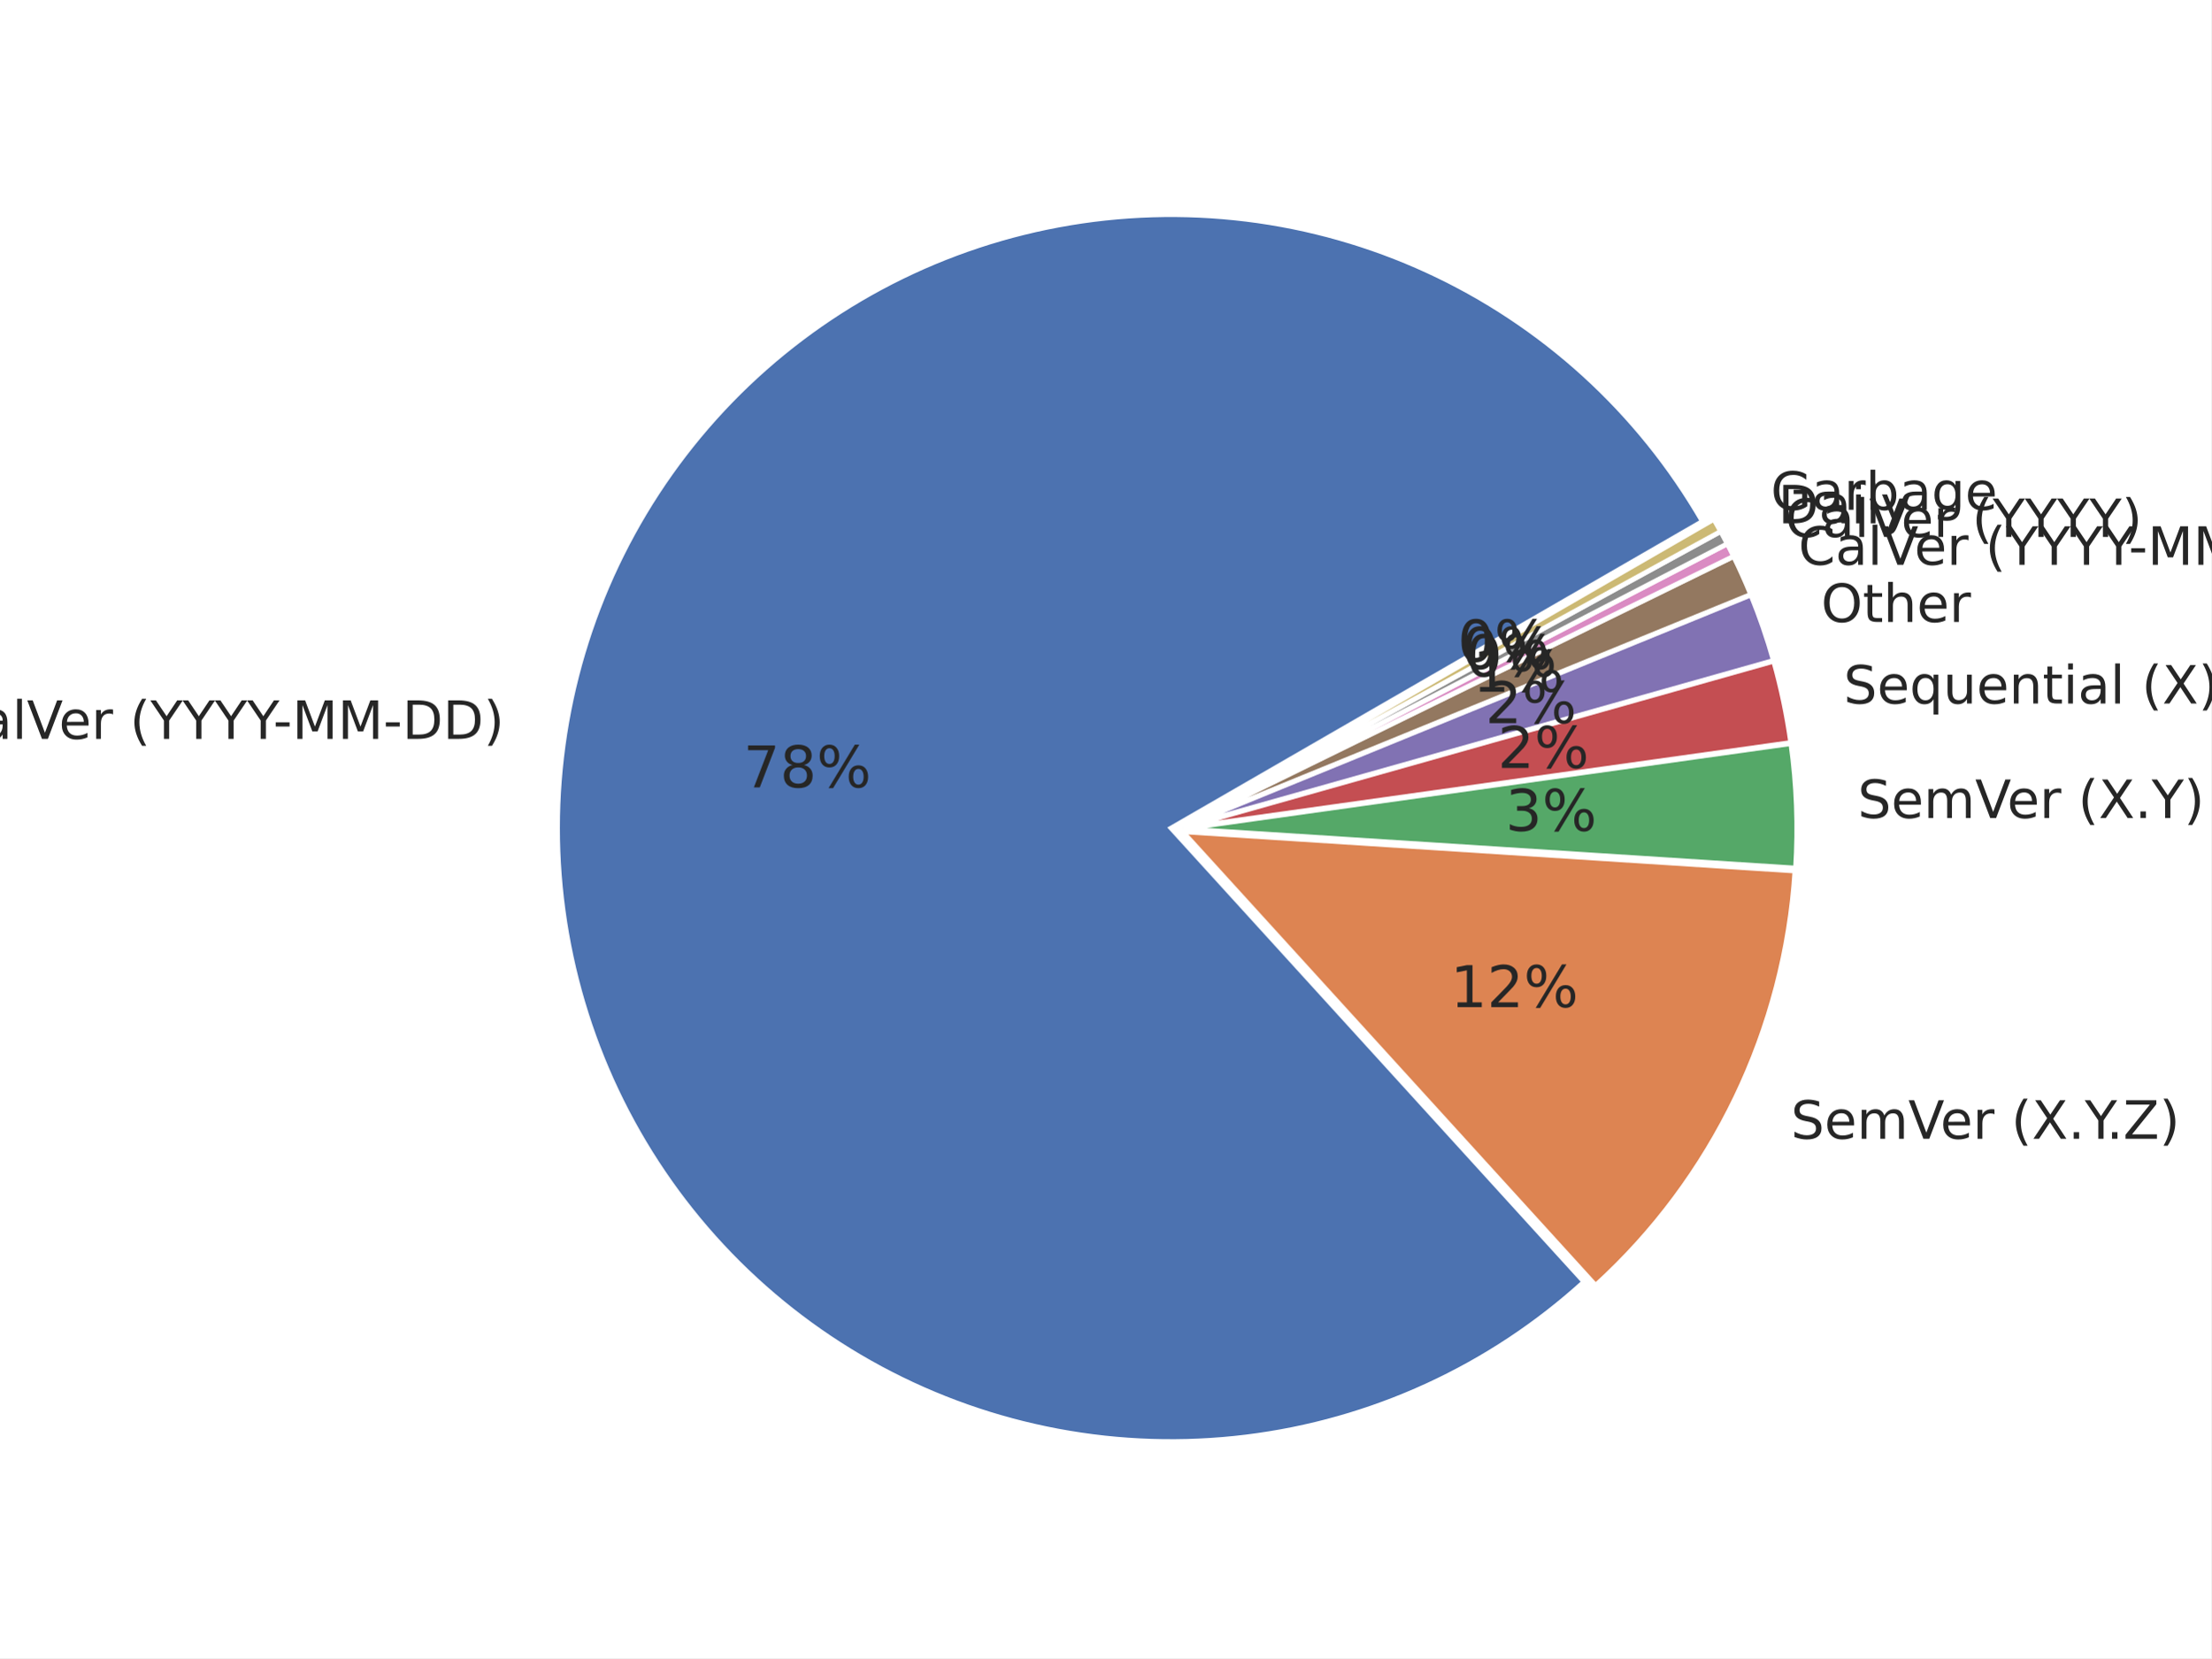
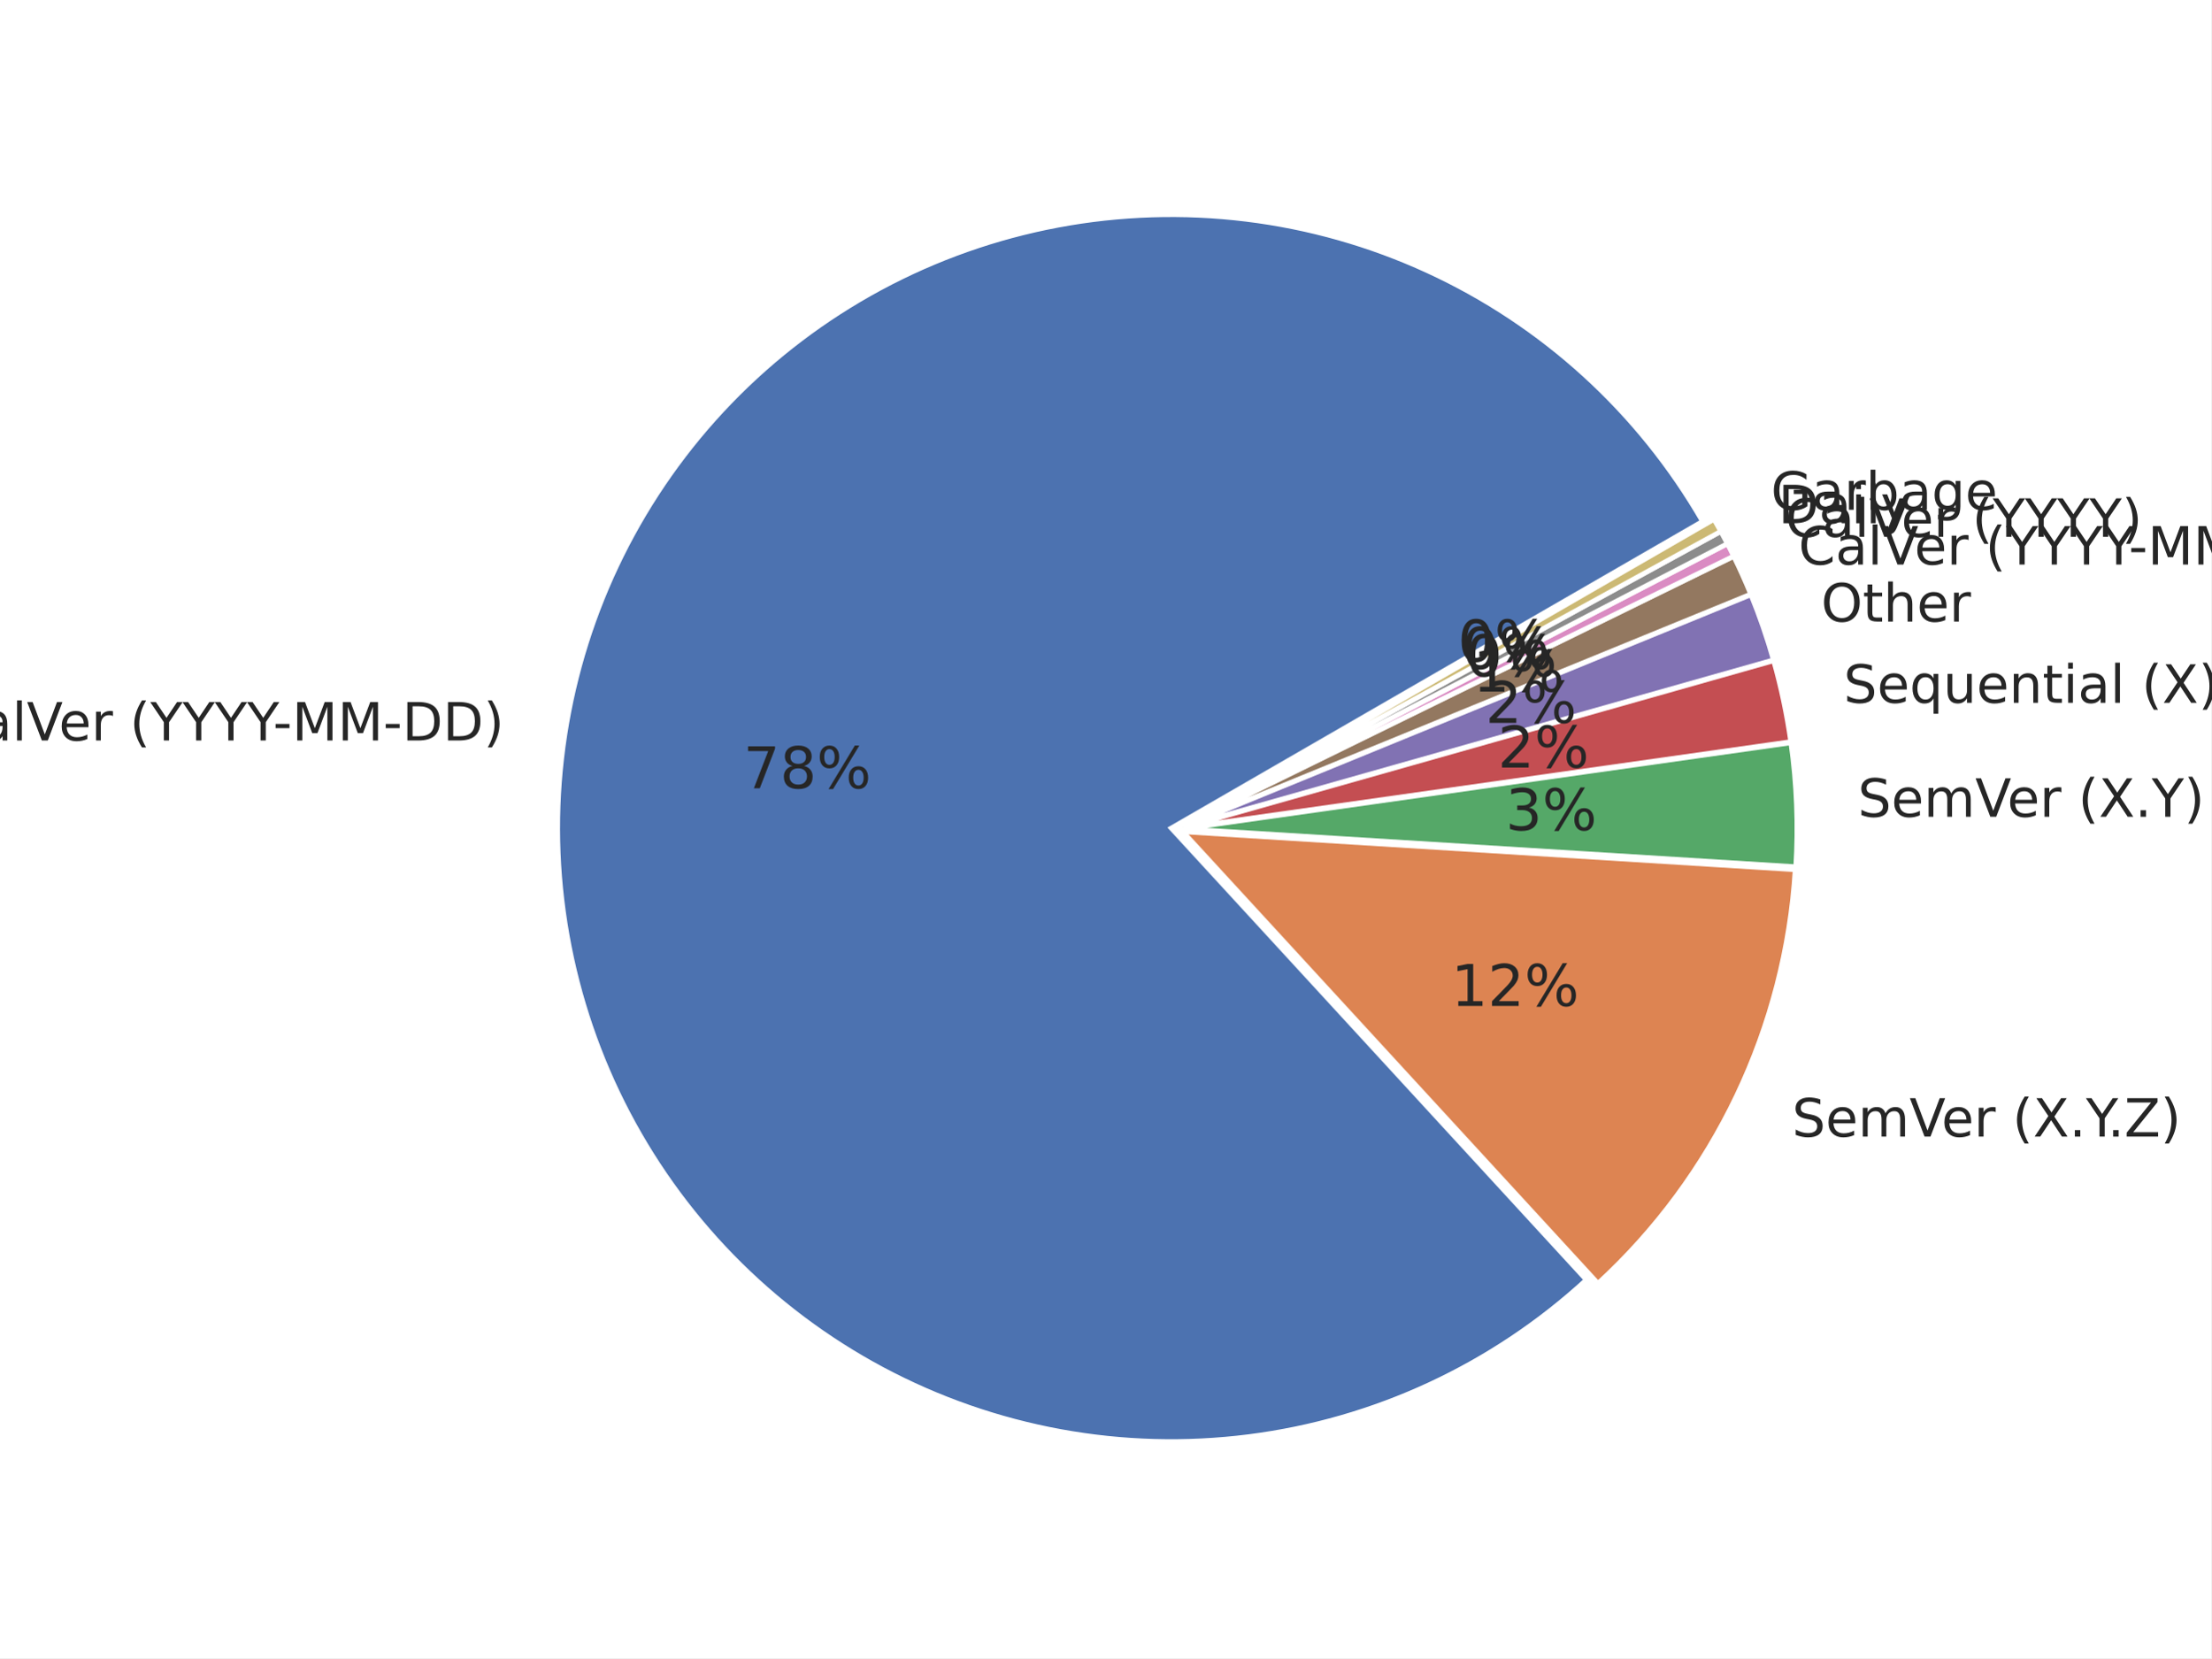
<svg xmlns="http://www.w3.org/2000/svg" xmlns:xlink="http://www.w3.org/1999/xlink" height="345.6pt" version="1.1" viewBox="0 0 460.8 345.6" width="460.8pt">
  <defs>
    <style type="text/css">*{stroke-linecap:butt;stroke-linejoin:round;}</style>
  </defs>
  <g id="figure_1">
    <g id="patch_1">
      <path d="M 0 345.6  L 460.8 345.6  L 460.8 0  L 0 0  z " style="fill:#ffffff;" />
    </g>
    <g id="axes_1">
      <g id="matplotlib.axis_1" />
      <g id="matplotlib.axis_2" />
      <g id="patch_2">
-         <path d="M 354.794 108.667  C 348.218 97.278 339.924 86.97 330.205 78.11  C 320.487 69.249 309.459 61.94 297.512 56.442  C 285.565 50.944 272.84 47.321 259.789 45.703  C 246.737 44.085 233.513 44.49 220.585 46.903  C 207.657 49.317 195.178 53.711 183.589 59.93  C 172.001 66.149 161.441 74.118 152.282 83.557  C 143.124 92.995 135.476 103.791 129.609 115.561  C 123.742 127.332 119.727 139.938 117.703 152.933  C 115.68 165.928 115.674 179.158 117.685 192.155  C 119.696 205.152 123.7 217.761 129.556 229.537  C 135.411 241.313 143.049 252.116 152.198 261.563  C 161.348 271.011 171.901 278.99 183.483 285.22  C 195.066 291.45 207.541 295.855 220.467 298.281  C 233.393 300.707 246.616 301.124 259.669 299.518  C 272.722 297.912 285.45 294.302 297.402 288.815  C 309.355 283.328 320.389 276.03 330.116 267.178  L 244.053 172.603  L 354.794 108.667  z " style="fill:#4c72b0;stroke:#ffffff;stroke-linejoin:miter;" />
+         <path d="M 354.824 108.67  C 348.242 97.269 339.938 86.953 330.207 78.086  C 320.476 69.22 309.434 61.909 297.471 56.413  C 285.509 50.916 272.769 47.3 259.703 45.692  C 246.637 44.084 233.401 44.503 220.462 46.935  C 207.524 49.367 195.039 53.782 183.448 60.025  C 171.858 66.267 161.301 74.262 152.15 83.727  C 143 93.192 135.366 104.013 129.518 115.808  C 123.671 127.603 119.68 140.23 117.686 153.243  C 115.693 166.256 115.721 179.499 117.769 192.503  C 119.818 205.508 123.862 218.118 129.759 229.888  C 135.657 241.658 143.336 252.447 152.526 261.873  C 161.717 271.299 172.308 279.249 183.924 285.443  C 195.541 291.637 208.045 295.999 220.993 298.376  C 233.942 300.754 247.18 301.117 260.239 299.454  C 273.298 297.791 286.023 294.121 297.962 288.574  C 309.901 283.027 320.912 275.669 330.605 266.762  L 244.084 172.606  L 354.824 108.67  z " style="fill:#4c72b0;stroke:#ffffff;stroke-linejoin:miter;" />
      </g>
      <g id="patch_3">
-         <path d="M 332.532 267.929  C 344.682 256.873 354.588 243.578 361.708 228.774  C 368.827 213.969 373.028 197.931 374.079 181.537  L 246.469 173.354  L 332.532 267.929  z " style="fill:#dd8452;stroke:#ffffff;stroke-linejoin:miter;" />
+         <path d="M 333.024 267.506  C 345.076 256.43 354.89 243.144 361.933 228.368  C 368.975 213.592 373.116 197.601 374.129 181.264  L 246.502 173.35  L 333.024 267.506  z " style="fill:#dd8452;stroke:#ffffff;stroke-linejoin:miter;" />
      </g>
      <g id="patch_4">
-         <path d="M 374.205 180.935  C 374.482 176.608 374.539 172.269 374.376 167.936  C 374.213 163.603 373.829 159.281 373.227 154.987  L 246.595 172.752  L 374.205 180.935  z " style="fill:#55a868;stroke:#ffffff;stroke-linejoin:miter;" />
+         <path d="M 374.252 180.664  C 374.52 176.352 374.568 172.029 374.398 167.711  C 374.228 163.394 373.839 159.088 373.233 154.811  L 246.625 172.75  L 374.252 180.664  z " style="fill:#55a868;stroke:#ffffff;stroke-linejoin:miter;" />
      </g>
      <g id="patch_5">
-         <path d="M 373.2 154.772  C 372.799 151.91 372.3 149.062 371.706 146.234  C 371.111 143.405 370.421 140.598 369.636 137.816  L 246.568 172.537  L 373.2 154.772  z " style="fill:#c44e52;stroke:#ffffff;stroke-linejoin:miter;" />
+         <path d="M 373.206 154.597  C 372.802 151.745 372.302 148.908 371.706 146.09  C 371.111 143.273 370.42 140.476 369.636 137.705  L 246.599 172.536  L 373.206 154.597  z " style="fill:#c44e52;stroke:#ffffff;stroke-linejoin:miter;" />
      </g>
      <g id="patch_6">
-         <path d="M 369.594 137.663  C 368.94 135.345 368.221 133.045 367.437 130.768  C 366.653 128.491 365.805 126.236 364.893 124.006  L 246.526 172.384  L 369.594 137.663  z " style="fill:#8172b3;stroke:#ffffff;stroke-linejoin:miter;" />
+         <path d="M 369.593 137.552  C 368.94 135.243 368.221 132.953 367.438 130.684  C 366.656 128.415 365.809 126.169 364.9 123.948  L 246.557 172.383  L 369.593 137.552  z " style="fill:#8172b3;stroke:#ffffff;stroke-linejoin:miter;" />
      </g>
      <g id="patch_7">
-         <path d="M 364.851 123.899  C 364.304 122.561 363.735 121.233 363.143 119.914  C 362.551 118.596 361.937 117.288 361.301 115.99  L 246.484 172.276  L 364.851 123.899  z " style="fill:#937860;stroke:#ffffff;stroke-linejoin:miter;" />
+         <path d="M 364.858 123.841  C 364.313 122.508 363.745 121.185 363.155 119.871  C 362.565 118.558 361.952 117.255 361.318 115.962  L 246.514 172.276  L 364.858 123.841  z " style="fill:#937860;stroke:#ffffff;stroke-linejoin:miter;" />
      </g>
      <g id="patch_8">
-         <path d="M 361.276 115.938  C 361.064 115.506 360.85 115.074 360.633 114.644  C 360.416 114.214 360.197 113.785 359.975 113.358  L 246.459 172.224  L 361.276 115.938  z " style="fill:#da8bc3;stroke:#ffffff;stroke-linejoin:miter;" />
+         <path d="M 361.293 115.91  C 361.082 115.479 360.868 115.049 360.652 114.621  C 360.436 114.192 360.217 113.765 359.996 113.339  L 246.489 172.224  L 361.293 115.91  z " style="fill:#da8bc3;stroke:#ffffff;stroke-linejoin:miter;" />
      </g>
      <g id="patch_9">
-         <path d="M 359.962 113.332  C 359.74 112.904 359.516 112.478 359.289 112.053  C 359.063 111.628 358.834 111.204 358.602 110.782  L 246.445 172.199  L 359.962 113.332  z " style="fill:#8c8c8c;stroke:#ffffff;stroke-linejoin:miter;" />
+         <path d="M 359.983 113.313  C 359.762 112.887 359.538 112.463 359.313 112.039  C 359.087 111.616 358.859 111.193 358.628 110.772  L 246.476 172.198  L 359.983 113.313  z " style="fill:#8c8c8c;stroke:#ffffff;stroke-linejoin:miter;" />
      </g>
      <g id="patch_10">
-         <path d="M 358.589 110.756  C 358.357 110.334 358.123 109.913 357.887 109.493  C 357.651 109.073 357.413 108.654 357.172 108.237  L 246.432 172.173  L 358.589 110.756  z " style="fill:#ccb974;stroke:#ffffff;stroke-linejoin:miter;" />
+         <path d="M 358.614 110.747  C 358.384 110.326 358.151 109.906 357.916 109.488  C 357.68 109.07 357.443 108.653 357.203 108.237  L 246.462 172.173  L 358.614 110.747  z " style="fill:#ccb974;stroke:#ffffff;stroke-linejoin:miter;" />
      </g>
      <g id="text_1">
-         <g style="fill:#262626;" transform="translate(-11.87873 154.0011)scale(0.11 -0.11)">
+         <g style="fill:#262626;" transform="translate(-11.90064 154.342)scale(0.11 -0.11)">
          <defs>
            <path d="M 64.406 67.281  L 64.406 56.891  Q 59.422 61.531 53.781 63.812  Q 48.141 66.109 41.797 66.109  Q 29.297 66.109 22.656 58.469  Q 16.016 50.828 16.016 36.375  Q 16.016 21.969 22.656 14.328  Q 29.297 6.688 41.797 6.688  Q 48.141 6.688 53.781 8.984  Q 59.422 11.281 64.406 15.922  L 64.406 5.609  Q 59.234 2.094 53.438 0.328  Q 47.656 -1.422 41.219 -1.422  Q 24.656 -1.422 15.125 8.703  Q 5.609 18.844 5.609 36.375  Q 5.609 53.953 15.125 64.078  Q 24.656 74.219 41.219 74.219  Q 47.75 74.219 53.531 72.484  Q 59.328 70.75 64.406 67.281  z " id="DejaVuSans-67" />
            <path d="M 34.281 27.484  Q 23.391 27.484 19.188 25  Q 14.984 22.516 14.984 16.5  Q 14.984 11.719 18.141 8.906  Q 21.297 6.109 26.703 6.109  Q 34.188 6.109 38.703 11.406  Q 43.219 16.703 43.219 25.484  L 43.219 27.484  z M 52.203 31.203  L 52.203 0  L 43.219 0  L 43.219 8.297  Q 40.141 3.328 35.547 0.953  Q 30.953 -1.422 24.312 -1.422  Q 15.922 -1.422 10.953 3.297  Q 6 8.016 6 15.922  Q 6 25.141 12.172 29.828  Q 18.359 34.516 30.609 34.516  L 43.219 34.516  L 43.219 35.406  Q 43.219 41.609 39.141 45  Q 35.062 48.391 27.688 48.391  Q 23 48.391 18.547 47.266  Q 14.109 46.141 10.016 43.891  L 10.016 52.203  Q 14.938 54.109 19.578 55.047  Q 24.219 56 28.609 56  Q 40.484 56 46.344 49.844  Q 52.203 43.703 52.203 31.203  z " id="DejaVuSans-97" />
            <path d="M 9.422 75.984  L 18.406 75.984  L 18.406 0  L 9.422 0  z " id="DejaVuSans-108" />
            <path d="M 28.609 0  L 0.781 72.906  L 11.078 72.906  L 34.188 11.531  L 57.328 72.906  L 67.578 72.906  L 39.797 0  z " id="DejaVuSans-86" />
            <path d="M 56.203 29.594  L 56.203 25.203  L 14.891 25.203  Q 15.484 15.922 20.484 11.062  Q 25.484 6.203 34.422 6.203  Q 39.594 6.203 44.453 7.469  Q 49.312 8.734 54.109 11.281  L 54.109 2.781  Q 49.266 0.734 44.188 -0.344  Q 39.109 -1.422 33.891 -1.422  Q 20.797 -1.422 13.156 6.188  Q 5.516 13.812 5.516 26.812  Q 5.516 40.234 12.766 48.109  Q 20.016 56 32.328 56  Q 43.359 56 49.781 48.891  Q 56.203 41.797 56.203 29.594  z M 47.219 32.234  Q 47.125 39.594 43.094 43.984  Q 39.062 48.391 32.422 48.391  Q 24.906 48.391 20.391 44.141  Q 15.875 39.891 15.188 32.172  z " id="DejaVuSans-101" />
            <path d="M 41.109 46.297  Q 39.594 47.172 37.812 47.578  Q 36.031 48 33.891 48  Q 26.266 48 22.188 43.047  Q 18.109 38.094 18.109 28.812  L 18.109 0  L 9.078 0  L 9.078 54.688  L 18.109 54.688  L 18.109 46.188  Q 20.953 51.172 25.484 53.578  Q 30.031 56 36.531 56  Q 37.453 56 38.578 55.875  Q 39.703 55.766 41.062 55.516  z " id="DejaVuSans-114" />
            <path id="DejaVuSans-32" />
            <path d="M 31 75.875  Q 24.469 64.656 21.281 53.656  Q 18.109 42.672 18.109 31.391  Q 18.109 20.125 21.312 9.062  Q 24.516 -2 31 -13.188  L 23.188 -13.188  Q 15.875 -1.703 12.234 9.375  Q 8.594 20.453 8.594 31.391  Q 8.594 42.281 12.203 53.312  Q 15.828 64.359 23.188 75.875  z " id="DejaVuSans-40" />
            <path d="M -0.203 72.906  L 10.406 72.906  L 30.609 42.922  L 50.688 72.906  L 61.281 72.906  L 35.5 34.719  L 35.5 0  L 25.594 0  L 25.594 34.719  z " id="DejaVuSans-89" />
            <path d="M 4.891 31.391  L 31.203 31.391  L 31.203 23.391  L 4.891 23.391  z " id="DejaVuSans-45" />
            <path d="M 9.812 72.906  L 24.516 72.906  L 43.109 23.297  L 61.812 72.906  L 76.516 72.906  L 76.516 0  L 66.891 0  L 66.891 64.016  L 48.094 14.016  L 38.188 14.016  L 19.391 64.016  L 19.391 0  L 9.812 0  z " id="DejaVuSans-77" />
            <path d="M 19.672 64.797  L 19.672 8.109  L 31.594 8.109  Q 46.688 8.109 53.688 14.938  Q 60.688 21.781 60.688 36.531  Q 60.688 51.172 53.688 57.984  Q 46.688 64.797 31.594 64.797  z M 9.812 72.906  L 30.078 72.906  Q 51.266 72.906 61.172 64.094  Q 71.094 55.281 71.094 36.531  Q 71.094 17.672 61.125 8.828  Q 51.172 0 30.078 0  L 9.812 0  z " id="DejaVuSans-68" />
            <path d="M 8.016 75.875  L 15.828 75.875  Q 23.141 64.359 26.781 53.312  Q 30.422 42.281 30.422 31.391  Q 30.422 20.453 26.781 9.375  Q 23.141 -1.703 15.828 -13.188  L 8.016 -13.188  Q 14.5 -2 17.703 9.062  Q 20.906 20.125 20.906 31.391  Q 20.906 42.672 17.703 53.656  Q 14.5 64.656 8.016 75.875  z " id="DejaVuSans-41" />
          </defs>
          <use xlink:href="#DejaVuSans-67" />
          <use x="69.824" xlink:href="#DejaVuSans-97" />
          <use x="131.104" xlink:href="#DejaVuSans-108" />
          <use x="158.887" xlink:href="#DejaVuSans-86" />
          <use x="219.545" xlink:href="#DejaVuSans-101" />
          <use x="281.068" xlink:href="#DejaVuSans-114" />
          <use x="322.182" xlink:href="#DejaVuSans-32" />
          <use x="353.969" xlink:href="#DejaVuSans-40" />
          <use x="392.982" xlink:href="#DejaVuSans-89" />
          <use x="454.066" xlink:href="#DejaVuSans-89" />
          <use x="515.15" xlink:href="#DejaVuSans-89" />
          <use x="576.234" xlink:href="#DejaVuSans-89" />
          <use x="625.443" xlink:href="#DejaVuSans-45" />
          <use x="661.527" xlink:href="#DejaVuSans-77" />
          <use x="747.807" xlink:href="#DejaVuSans-77" />
          <use x="834.086" xlink:href="#DejaVuSans-45" />
          <use x="870.17" xlink:href="#DejaVuSans-68" />
          <use x="947.172" xlink:href="#DejaVuSans-68" />
          <use x="1024.174" xlink:href="#DejaVuSans-41" />
        </g>
      </g>
      <g id="text_2">
-         <g style="fill:#262626;" transform="translate(154.9075 164.1122)scale(0.12 -0.12)">
+         <g style="fill:#262626;" transform="translate(154.9093 164.2996)scale(0.12 -0.12)">
          <defs>
            <path d="M 8.203 72.906  L 55.078 72.906  L 55.078 68.703  L 28.609 0  L 18.312 0  L 43.219 64.594  L 8.203 64.594  z " id="DejaVuSans-55" />
            <path d="M 31.781 34.625  Q 24.75 34.625 20.719 30.859  Q 16.703 27.094 16.703 20.516  Q 16.703 13.922 20.719 10.156  Q 24.75 6.391 31.781 6.391  Q 38.812 6.391 42.859 10.172  Q 46.922 13.969 46.922 20.516  Q 46.922 27.094 42.891 30.859  Q 38.875 34.625 31.781 34.625  z M 21.922 38.812  Q 15.578 40.375 12.031 44.719  Q 8.5 49.078 8.5 55.328  Q 8.5 64.062 14.719 69.141  Q 20.953 74.219 31.781 74.219  Q 42.672 74.219 48.875 69.141  Q 55.078 64.062 55.078 55.328  Q 55.078 49.078 51.531 44.719  Q 48 40.375 41.703 38.812  Q 48.828 37.156 52.797 32.312  Q 56.781 27.484 56.781 20.516  Q 56.781 9.906 50.312 4.234  Q 43.844 -1.422 31.781 -1.422  Q 19.734 -1.422 13.25 4.234  Q 6.781 9.906 6.781 20.516  Q 6.781 27.484 10.781 32.312  Q 14.797 37.156 21.922 38.812  z M 18.312 54.391  Q 18.312 48.734 21.844 45.562  Q 25.391 42.391 31.781 42.391  Q 38.141 42.391 41.719 45.562  Q 45.312 48.734 45.312 54.391  Q 45.312 60.062 41.719 63.234  Q 38.141 66.406 31.781 66.406  Q 25.391 66.406 21.844 63.234  Q 18.312 60.062 18.312 54.391  z " id="DejaVuSans-56" />
            <path d="M 72.703 32.078  Q 68.453 32.078 66.031 28.469  Q 63.625 24.859 63.625 18.406  Q 63.625 12.062 66.031 8.422  Q 68.453 4.781 72.703 4.781  Q 76.859 4.781 79.266 8.422  Q 81.688 12.062 81.688 18.406  Q 81.688 24.812 79.266 28.438  Q 76.859 32.078 72.703 32.078  z M 72.703 38.281  Q 80.422 38.281 84.953 32.906  Q 89.5 27.547 89.5 18.406  Q 89.5 9.281 84.938 3.922  Q 80.375 -1.422 72.703 -1.422  Q 64.891 -1.422 60.344 3.922  Q 55.812 9.281 55.812 18.406  Q 55.812 27.594 60.375 32.938  Q 64.938 38.281 72.703 38.281  z M 22.312 68.016  Q 18.109 68.016 15.688 64.375  Q 13.281 60.75 13.281 54.391  Q 13.281 47.953 15.672 44.328  Q 18.062 40.719 22.312 40.719  Q 26.562 40.719 28.969 44.328  Q 31.391 47.953 31.391 54.391  Q 31.391 60.688 28.953 64.344  Q 26.516 68.016 22.312 68.016  z M 66.406 74.219  L 74.219 74.219  L 28.609 -1.422  L 20.797 -1.422  z M 22.312 74.219  Q 30.031 74.219 34.609 68.875  Q 39.203 63.531 39.203 54.391  Q 39.203 45.172 34.641 39.844  Q 30.078 34.516 22.312 34.516  Q 14.547 34.516 10.031 39.859  Q 5.516 45.219 5.516 54.391  Q 5.516 63.484 10.047 68.844  Q 14.594 74.219 22.312 74.219  z " id="DejaVuSans-37" />
          </defs>
          <use xlink:href="#DejaVuSans-55" />
          <use x="63.623" xlink:href="#DejaVuSans-56" />
          <use x="127.246" xlink:href="#DejaVuSans-37" />
        </g>
      </g>
      <g id="text_3">
-         <g style="fill:#262626;" transform="translate(373.2317 237.351)scale(0.11 -0.11)">
+         <g style="fill:#262626;" transform="translate(373.476 236.9051)scale(0.11 -0.11)">
          <defs>
            <path d="M 53.516 70.516  L 53.516 60.891  Q 47.906 63.578 42.922 64.891  Q 37.938 66.219 33.297 66.219  Q 25.25 66.219 20.875 63.094  Q 16.5 59.969 16.5 54.203  Q 16.5 49.359 19.406 46.891  Q 22.312 44.438 30.422 42.922  L 36.375 41.703  Q 47.406 39.594 52.656 34.297  Q 57.906 29 57.906 20.125  Q 57.906 9.516 50.797 4.047  Q 43.703 -1.422 29.984 -1.422  Q 24.812 -1.422 18.969 -0.25  Q 13.141 0.922 6.891 3.219  L 6.891 13.375  Q 12.891 10.016 18.656 8.297  Q 24.422 6.594 29.984 6.594  Q 38.422 6.594 43.016 9.906  Q 47.609 13.234 47.609 19.391  Q 47.609 24.75 44.312 27.781  Q 41.016 30.812 33.5 32.328  L 27.484 33.5  Q 16.453 35.688 11.516 40.375  Q 6.594 45.062 6.594 53.422  Q 6.594 63.094 13.406 68.656  Q 20.219 74.219 32.172 74.219  Q 37.312 74.219 42.625 73.281  Q 47.953 72.359 53.516 70.516  z " id="DejaVuSans-83" />
            <path d="M 52 44.188  Q 55.375 50.25 60.062 53.125  Q 64.75 56 71.094 56  Q 79.641 56 84.281 50.016  Q 88.922 44.047 88.922 33.016  L 88.922 0  L 79.891 0  L 79.891 32.719  Q 79.891 40.578 77.094 44.375  Q 74.312 48.188 68.609 48.188  Q 61.625 48.188 57.562 43.547  Q 53.516 38.922 53.516 30.906  L 53.516 0  L 44.484 0  L 44.484 32.719  Q 44.484 40.625 41.703 44.406  Q 38.922 48.188 33.109 48.188  Q 26.219 48.188 22.156 43.531  Q 18.109 38.875 18.109 30.906  L 18.109 0  L 9.078 0  L 9.078 54.688  L 18.109 54.688  L 18.109 46.188  Q 21.188 51.219 25.484 53.609  Q 29.781 56 35.688 56  Q 41.656 56 45.828 52.969  Q 50 49.953 52 44.188  z " id="DejaVuSans-109" />
            <path d="M 6.297 72.906  L 16.891 72.906  L 35.016 45.797  L 53.219 72.906  L 63.812 72.906  L 40.375 37.891  L 65.375 0  L 54.781 0  L 34.281 31  L 13.625 0  L 2.984 0  L 29 38.922  z " id="DejaVuSans-88" />
            <path d="M 10.688 12.406  L 21 12.406  L 21 0  L 10.688 0  z " id="DejaVuSans-46" />
            <path d="M 5.609 72.906  L 62.891 72.906  L 62.891 65.375  L 16.797 8.297  L 64.016 8.297  L 64.016 0  L 4.5 0  L 4.5 7.516  L 50.594 64.594  L 5.609 64.594  z " id="DejaVuSans-90" />
          </defs>
          <use xlink:href="#DejaVuSans-83" />
          <use x="63.477" xlink:href="#DejaVuSans-101" />
          <use x="125" xlink:href="#DejaVuSans-109" />
          <use x="222.412" xlink:href="#DejaVuSans-86" />
          <use x="283.07" xlink:href="#DejaVuSans-101" />
          <use x="344.594" xlink:href="#DejaVuSans-114" />
          <use x="385.707" xlink:href="#DejaVuSans-32" />
          <use x="417.494" xlink:href="#DejaVuSans-40" />
          <use x="456.508" xlink:href="#DejaVuSans-88" />
          <use x="525.014" xlink:href="#DejaVuSans-46" />
          <use x="556.801" xlink:href="#DejaVuSans-89" />
          <use x="597.635" xlink:href="#DejaVuSans-46" />
          <use x="629.422" xlink:href="#DejaVuSans-90" />
          <use x="697.928" xlink:href="#DejaVuSans-41" />
        </g>
      </g>
      <g id="text_4">
-         <g style="fill:#262626;" transform="translate(302.2765 209.9172)scale(0.12 -0.12)">
+         <g style="fill:#262626;" transform="translate(302.4246 209.6721)scale(0.12 -0.12)">
          <defs>
            <path d="M 12.406 8.297  L 28.516 8.297  L 28.516 63.922  L 10.984 60.406  L 10.984 69.391  L 28.422 72.906  L 38.281 72.906  L 38.281 8.297  L 54.391 8.297  L 54.391 0  L 12.406 0  z " id="DejaVuSans-49" />
            <path d="M 19.188 8.297  L 53.609 8.297  L 53.609 0  L 7.328 0  L 7.328 8.297  Q 12.938 14.109 22.625 23.891  Q 32.328 33.688 34.812 36.531  Q 39.547 41.844 41.422 45.531  Q 43.312 49.219 43.312 52.781  Q 43.312 58.594 39.234 62.25  Q 35.156 65.922 28.609 65.922  Q 23.969 65.922 18.812 64.312  Q 13.672 62.703 7.812 59.422  L 7.812 69.391  Q 13.766 71.781 18.938 73  Q 24.125 74.219 28.422 74.219  Q 39.75 74.219 46.484 68.547  Q 53.219 62.891 53.219 53.422  Q 53.219 48.922 51.531 44.891  Q 49.859 40.875 45.406 35.406  Q 44.188 33.984 37.641 27.219  Q 31.109 20.453 19.188 8.297  z " id="DejaVuSans-50" />
          </defs>
          <use xlink:href="#DejaVuSans-49" />
          <use x="63.623" xlink:href="#DejaVuSans-50" />
          <use x="127.246" xlink:href="#DejaVuSans-37" />
        </g>
      </g>
      <g id="text_5">
-         <g style="fill:#262626;" transform="translate(387.1542 170.4899)scale(0.11 -0.11)">
+         <g style="fill:#262626;" transform="translate(387.1754 170.2429)scale(0.11 -0.11)">
          <use xlink:href="#DejaVuSans-83" />
          <use x="63.477" xlink:href="#DejaVuSans-101" />
          <use x="125" xlink:href="#DejaVuSans-109" />
          <use x="222.412" xlink:href="#DejaVuSans-86" />
          <use x="283.07" xlink:href="#DejaVuSans-101" />
          <use x="344.594" xlink:href="#DejaVuSans-114" />
          <use x="385.707" xlink:href="#DejaVuSans-32" />
          <use x="417.494" xlink:href="#DejaVuSans-40" />
          <use x="456.508" xlink:href="#DejaVuSans-88" />
          <use x="525.014" xlink:href="#DejaVuSans-46" />
          <use x="556.801" xlink:href="#DejaVuSans-89" />
          <use x="617.885" xlink:href="#DejaVuSans-41" />
        </g>
      </g>
      <g id="text_6">
-         <g style="fill:#262626;" transform="translate(313.7451 173.1737)scale(0.12 -0.12)">
+         <g style="fill:#262626;" transform="translate(313.7706 173.0379)scale(0.12 -0.12)">
          <defs>
            <path d="M 40.578 39.312  Q 47.656 37.797 51.625 33  Q 55.609 28.219 55.609 21.188  Q 55.609 10.406 48.188 4.484  Q 40.766 -1.422 27.094 -1.422  Q 22.516 -1.422 17.656 -0.516  Q 12.797 0.391 7.625 2.203  L 7.625 11.719  Q 11.719 9.328 16.594 8.109  Q 21.484 6.891 26.812 6.891  Q 36.078 6.891 40.938 10.547  Q 45.797 14.203 45.797 21.188  Q 45.797 27.641 41.281 31.266  Q 36.766 34.906 28.719 34.906  L 20.219 34.906  L 20.219 43.016  L 29.109 43.016  Q 36.375 43.016 40.234 45.922  Q 44.094 48.828 44.094 54.297  Q 44.094 59.906 40.109 62.906  Q 36.141 65.922 28.719 65.922  Q 24.656 65.922 20.016 65.031  Q 15.375 64.156 9.812 62.312  L 9.812 71.094  Q 15.438 72.656 20.344 73.438  Q 25.25 74.219 29.594 74.219  Q 40.828 74.219 47.359 69.109  Q 53.906 64.016 53.906 55.328  Q 53.906 49.266 50.438 45.094  Q 46.969 40.922 40.578 39.312  z " id="DejaVuSans-51" />
          </defs>
          <use xlink:href="#DejaVuSans-51" />
          <use x="63.623" xlink:href="#DejaVuSans-37" />
        </g>
      </g>
      <g id="text_7">
-         <g style="fill:#262626;" transform="translate(384.2195 146.6386)scale(0.11 -0.11)">
+         <g style="fill:#262626;" transform="translate(384.2171 146.4811)scale(0.11 -0.11)">
          <defs>
            <path d="M 14.797 27.297  Q 14.797 17.391 18.875 11.75  Q 22.953 6.109 30.078 6.109  Q 37.203 6.109 41.297 11.75  Q 45.406 17.391 45.406 27.297  Q 45.406 37.203 41.297 42.844  Q 37.203 48.484 30.078 48.484  Q 22.953 48.484 18.875 42.844  Q 14.797 37.203 14.797 27.297  z M 45.406 8.203  Q 42.578 3.328 38.25 0.953  Q 33.938 -1.422 27.875 -1.422  Q 17.969 -1.422 11.734 6.484  Q 5.516 14.406 5.516 27.297  Q 5.516 40.188 11.734 48.094  Q 17.969 56 27.875 56  Q 33.938 56 38.25 53.625  Q 42.578 51.266 45.406 46.391  L 45.406 54.688  L 54.391 54.688  L 54.391 -20.797  L 45.406 -20.797  z " id="DejaVuSans-113" />
            <path d="M 8.5 21.578  L 8.5 54.688  L 17.484 54.688  L 17.484 21.922  Q 17.484 14.156 20.5 10.266  Q 23.531 6.391 29.594 6.391  Q 36.859 6.391 41.078 11.031  Q 45.312 15.672 45.312 23.688  L 45.312 54.688  L 54.297 54.688  L 54.297 0  L 45.312 0  L 45.312 8.406  Q 42.047 3.422 37.719 1  Q 33.406 -1.422 27.688 -1.422  Q 18.266 -1.422 13.375 4.438  Q 8.5 10.297 8.5 21.578  z M 31.109 56  z " id="DejaVuSans-117" />
            <path d="M 54.891 33.016  L 54.891 0  L 45.906 0  L 45.906 32.719  Q 45.906 40.484 42.875 44.328  Q 39.844 48.188 33.797 48.188  Q 26.516 48.188 22.312 43.547  Q 18.109 38.922 18.109 30.906  L 18.109 0  L 9.078 0  L 9.078 54.688  L 18.109 54.688  L 18.109 46.188  Q 21.344 51.125 25.703 53.562  Q 30.078 56 35.797 56  Q 45.219 56 50.047 50.172  Q 54.891 44.344 54.891 33.016  z " id="DejaVuSans-110" />
            <path d="M 18.312 70.219  L 18.312 54.688  L 36.812 54.688  L 36.812 47.703  L 18.312 47.703  L 18.312 18.016  Q 18.312 11.328 20.141 9.422  Q 21.969 7.516 27.594 7.516  L 36.812 7.516  L 36.812 0  L 27.594 0  Q 17.188 0 13.234 3.875  Q 9.281 7.766 9.281 18.016  L 9.281 47.703  L 2.688 47.703  L 2.688 54.688  L 9.281 54.688  L 9.281 70.219  z " id="DejaVuSans-116" />
            <path d="M 9.422 54.688  L 18.406 54.688  L 18.406 0  L 9.422 0  z M 9.422 75.984  L 18.406 75.984  L 18.406 64.594  L 9.422 64.594  z " id="DejaVuSans-105" />
          </defs>
          <use xlink:href="#DejaVuSans-83" />
          <use x="63.477" xlink:href="#DejaVuSans-101" />
          <use x="125" xlink:href="#DejaVuSans-113" />
          <use x="188.477" xlink:href="#DejaVuSans-117" />
          <use x="251.855" xlink:href="#DejaVuSans-101" />
          <use x="313.379" xlink:href="#DejaVuSans-110" />
          <use x="376.758" xlink:href="#DejaVuSans-116" />
          <use x="415.967" xlink:href="#DejaVuSans-105" />
          <use x="443.75" xlink:href="#DejaVuSans-97" />
          <use x="505.029" xlink:href="#DejaVuSans-108" />
          <use x="532.812" xlink:href="#DejaVuSans-32" />
          <use x="564.6" xlink:href="#DejaVuSans-40" />
          <use x="603.613" xlink:href="#DejaVuSans-88" />
          <use x="672.119" xlink:href="#DejaVuSans-41" />
        </g>
      </g>
      <g id="text_8">
-         <g style="fill:#262626;" transform="translate(312.1324 160.0662)scale(0.12 -0.12)">
+         <g style="fill:#262626;" transform="translate(312.1449 159.9796)scale(0.12 -0.12)">
          <use xlink:href="#DejaVuSans-50" />
          <use x="63.623" xlink:href="#DejaVuSans-37" />
        </g>
      </g>
      <g id="text_9">
-         <g style="fill:#262626;" transform="translate(379.5277 129.6417)scale(0.11 -0.11)">
+         <g style="fill:#262626;" transform="translate(379.5266 129.5493)scale(0.11 -0.11)">
          <defs>
            <path d="M 39.406 66.219  Q 28.656 66.219 22.328 58.203  Q 16.016 50.203 16.016 36.375  Q 16.016 22.609 22.328 14.594  Q 28.656 6.594 39.406 6.594  Q 50.141 6.594 56.422 14.594  Q 62.703 22.609 62.703 36.375  Q 62.703 50.203 56.422 58.203  Q 50.141 66.219 39.406 66.219  z M 39.406 74.219  Q 54.734 74.219 63.906 63.938  Q 73.094 53.656 73.094 36.375  Q 73.094 19.141 63.906 8.859  Q 54.734 -1.422 39.406 -1.422  Q 24.031 -1.422 14.812 8.828  Q 5.609 19.094 5.609 36.375  Q 5.609 53.656 14.812 63.938  Q 24.031 74.219 39.406 74.219  z " id="DejaVuSans-79" />
            <path d="M 54.891 33.016  L 54.891 0  L 45.906 0  L 45.906 32.719  Q 45.906 40.484 42.875 44.328  Q 39.844 48.188 33.797 48.188  Q 26.516 48.188 22.312 43.547  Q 18.109 38.922 18.109 30.906  L 18.109 0  L 9.078 0  L 9.078 75.984  L 18.109 75.984  L 18.109 46.188  Q 21.344 51.125 25.703 53.562  Q 30.078 56 35.797 56  Q 45.219 56 50.047 50.172  Q 54.891 44.344 54.891 33.016  z " id="DejaVuSans-104" />
          </defs>
          <use xlink:href="#DejaVuSans-79" />
          <use x="78.711" xlink:href="#DejaVuSans-116" />
          <use x="117.92" xlink:href="#DejaVuSans-104" />
          <use x="181.299" xlink:href="#DejaVuSans-101" />
          <use x="242.822" xlink:href="#DejaVuSans-114" />
        </g>
      </g>
      <g id="text_10">
-         <g style="fill:#262626;" transform="translate(309.554 150.7256)scale(0.12 -0.12)">
+         <g style="fill:#262626;" transform="translate(309.5672 150.6748)scale(0.12 -0.12)">
          <use xlink:href="#DejaVuSans-50" />
          <use x="63.623" xlink:href="#DejaVuSans-37" />
        </g>
      </g>
      <g id="text_11">
-         <g style="fill:#262626;" transform="translate(374.8091 117.7135)scale(0.11 -0.11)">
+         <g style="fill:#262626;" transform="translate(374.8187 117.6662)scale(0.11 -0.11)">
          <use xlink:href="#DejaVuSans-67" />
          <use x="69.824" xlink:href="#DejaVuSans-97" />
          <use x="131.104" xlink:href="#DejaVuSans-108" />
          <use x="158.887" xlink:href="#DejaVuSans-86" />
          <use x="219.545" xlink:href="#DejaVuSans-101" />
          <use x="281.068" xlink:href="#DejaVuSans-114" />
          <use x="322.182" xlink:href="#DejaVuSans-32" />
          <use x="353.969" xlink:href="#DejaVuSans-40" />
          <use x="392.982" xlink:href="#DejaVuSans-89" />
          <use x="454.066" xlink:href="#DejaVuSans-89" />
          <use x="515.15" xlink:href="#DejaVuSans-89" />
          <use x="576.234" xlink:href="#DejaVuSans-89" />
          <use x="625.443" xlink:href="#DejaVuSans-45" />
          <use x="661.527" xlink:href="#DejaVuSans-77" />
          <use x="747.807" xlink:href="#DejaVuSans-77" />
          <use x="834.086" xlink:href="#DejaVuSans-41" />
        </g>
      </g>
      <g id="text_12">
-         <g style="fill:#262626;" transform="translate(306.9609 144.1704)scale(0.12 -0.12)">
+         <g style="fill:#262626;" transform="translate(306.98 144.1445)scale(0.12 -0.12)">
          <use xlink:href="#DejaVuSans-49" />
          <use x="63.623" xlink:href="#DejaVuSans-37" />
        </g>
      </g>
      <g id="text_13">
-         <g style="fill:#262626;" transform="translate(372.0505 111.9214)scale(0.11 -0.11)">
+         <g style="fill:#262626;" transform="translate(372.0683 111.8957)scale(0.11 -0.11)">
          <use xlink:href="#DejaVuSans-67" />
          <use x="69.824" xlink:href="#DejaVuSans-97" />
          <use x="131.104" xlink:href="#DejaVuSans-108" />
          <use x="158.887" xlink:href="#DejaVuSans-86" />
          <use x="219.545" xlink:href="#DejaVuSans-101" />
          <use x="281.068" xlink:href="#DejaVuSans-114" />
          <use x="322.182" xlink:href="#DejaVuSans-32" />
          <use x="353.969" xlink:href="#DejaVuSans-40" />
          <use x="392.982" xlink:href="#DejaVuSans-89" />
          <use x="454.066" xlink:href="#DejaVuSans-89" />
          <use x="515.15" xlink:href="#DejaVuSans-89" />
          <use x="576.234" xlink:href="#DejaVuSans-89" />
          <use x="637.318" xlink:href="#DejaVuSans-41" />
        </g>
      </g>
      <g id="text_14">
-         <g style="fill:#262626;" transform="translate(305.4449 140.9874)scale(0.12 -0.12)">
+         <g style="fill:#262626;" transform="translate(305.4685 140.9733)scale(0.12 -0.12)">
          <defs>
            <path d="M 31.781 66.406  Q 24.172 66.406 20.328 58.906  Q 16.5 51.422 16.5 36.375  Q 16.5 21.391 20.328 13.891  Q 24.172 6.391 31.781 6.391  Q 39.453 6.391 43.281 13.891  Q 47.125 21.391 47.125 36.375  Q 47.125 51.422 43.281 58.906  Q 39.453 66.406 31.781 66.406  z M 31.781 74.219  Q 44.047 74.219 50.516 64.516  Q 56.984 54.828 56.984 36.375  Q 56.984 17.969 50.516 8.266  Q 44.047 -1.422 31.781 -1.422  Q 19.531 -1.422 13.062 8.266  Q 6.594 17.969 6.594 36.375  Q 6.594 54.828 13.062 64.516  Q 19.531 74.219 31.781 74.219  z " id="DejaVuSans-48" />
          </defs>
          <use xlink:href="#DejaVuSans-48" />
          <use x="63.623" xlink:href="#DejaVuSans-37" />
        </g>
      </g>
      <g id="text_15">
-         <g style="fill:#262626;" transform="translate(370.5737 109.0736)scale(0.11 -0.11)">
+         <g style="fill:#262626;" transform="translate(370.5963 109.0584)scale(0.11 -0.11)">
          <defs>
            <path d="M 32.172 -5.078  Q 28.375 -14.844 24.75 -17.812  Q 21.141 -20.797 15.094 -20.797  L 7.906 -20.797  L 7.906 -13.281  L 13.188 -13.281  Q 16.891 -13.281 18.938 -11.516  Q 21 -9.766 23.484 -3.219  L 25.094 0.875  L 2.984 54.688  L 12.5 54.688  L 29.594 11.922  L 46.688 54.688  L 56.203 54.688  z " id="DejaVuSans-121" />
          </defs>
          <use xlink:href="#DejaVuSans-68" />
          <use x="77.002" xlink:href="#DejaVuSans-97" />
          <use x="138.281" xlink:href="#DejaVuSans-105" />
          <use x="166.064" xlink:href="#DejaVuSans-108" />
          <use x="193.848" xlink:href="#DejaVuSans-121" />
        </g>
      </g>
      <g id="text_16">
-         <g style="fill:#262626;" transform="translate(304.6333 139.4224)scale(0.12 -0.12)">
+         <g style="fill:#262626;" transform="translate(304.6596 139.414)scale(0.12 -0.12)">
          <use xlink:href="#DejaVuSans-48" />
          <use x="63.623" xlink:href="#DejaVuSans-37" />
        </g>
      </g>
      <g id="text_17">
-         <g style="fill:#262626;" transform="translate(369.0329 106.26)scale(0.11 -0.11)">
+         <g style="fill:#262626;" transform="translate(369.0608 106.2549)scale(0.11 -0.11)">
          <defs>
            <path d="M 59.516 10.406  L 59.516 29.984  L 43.406 29.984  L 43.406 38.094  L 69.281 38.094  L 69.281 6.781  Q 63.578 2.734 56.688 0.656  Q 49.812 -1.422 42 -1.422  Q 24.906 -1.422 15.25 8.562  Q 5.609 18.562 5.609 36.375  Q 5.609 54.25 15.25 64.234  Q 24.906 74.219 42 74.219  Q 49.125 74.219 55.547 72.453  Q 61.969 70.703 67.391 67.281  L 67.391 56.781  Q 61.922 61.422 55.766 63.766  Q 49.609 66.109 42.828 66.109  Q 29.438 66.109 22.719 58.641  Q 16.016 51.172 16.016 36.375  Q 16.016 21.625 22.719 14.156  Q 29.438 6.688 42.828 6.688  Q 48.047 6.688 52.141 7.594  Q 56.25 8.5 59.516 10.406  z " id="DejaVuSans-71" />
            <path d="M 48.688 27.297  Q 48.688 37.203 44.609 42.844  Q 40.531 48.484 33.406 48.484  Q 26.266 48.484 22.188 42.844  Q 18.109 37.203 18.109 27.297  Q 18.109 17.391 22.188 11.75  Q 26.266 6.109 33.406 6.109  Q 40.531 6.109 44.609 11.75  Q 48.688 17.391 48.688 27.297  z M 18.109 46.391  Q 20.953 51.266 25.266 53.625  Q 29.594 56 35.594 56  Q 45.562 56 51.781 48.094  Q 58.016 40.188 58.016 27.297  Q 58.016 14.406 51.781 6.484  Q 45.562 -1.422 35.594 -1.422  Q 29.594 -1.422 25.266 0.953  Q 20.953 3.328 18.109 8.203  L 18.109 0  L 9.078 0  L 9.078 75.984  L 18.109 75.984  z " id="DejaVuSans-98" />
            <path d="M 45.406 27.984  Q 45.406 37.75 41.375 43.109  Q 37.359 48.484 30.078 48.484  Q 22.859 48.484 18.828 43.109  Q 14.797 37.75 14.797 27.984  Q 14.797 18.266 18.828 12.891  Q 22.859 7.516 30.078 7.516  Q 37.359 7.516 41.375 12.891  Q 45.406 18.266 45.406 27.984  z M 54.391 6.781  Q 54.391 -7.172 48.188 -13.984  Q 42 -20.797 29.203 -20.797  Q 24.469 -20.797 20.266 -20.094  Q 16.062 -19.391 12.109 -17.922  L 12.109 -9.188  Q 16.062 -11.328 19.922 -12.344  Q 23.781 -13.375 27.781 -13.375  Q 36.625 -13.375 41.016 -8.766  Q 45.406 -4.156 45.406 5.172  L 45.406 9.625  Q 42.625 4.781 38.281 2.391  Q 33.938 0 27.875 0  Q 17.828 0 11.672 7.656  Q 5.516 15.328 5.516 27.984  Q 5.516 40.672 11.672 48.328  Q 17.828 56 27.875 56  Q 33.938 56 38.281 53.609  Q 42.625 51.219 45.406 46.391  L 45.406 54.688  L 54.391 54.688  z " id="DejaVuSans-103" />
          </defs>
          <use xlink:href="#DejaVuSans-71" />
          <use x="77.49" xlink:href="#DejaVuSans-97" />
          <use x="138.77" xlink:href="#DejaVuSans-114" />
          <use x="179.883" xlink:href="#DejaVuSans-98" />
          <use x="243.359" xlink:href="#DejaVuSans-97" />
          <use x="304.639" xlink:href="#DejaVuSans-103" />
          <use x="368.115" xlink:href="#DejaVuSans-101" />
        </g>
      </g>
      <g id="text_18">
-         <g style="fill:#262626;" transform="translate(303.7866 137.8761)scale(0.12 -0.12)">
+         <g style="fill:#262626;" transform="translate(303.8158 137.8734)scale(0.12 -0.12)">
          <use xlink:href="#DejaVuSans-48" />
          <use x="63.623" xlink:href="#DejaVuSans-37" />
        </g>
      </g>
    </g>
  </g>
</svg>
